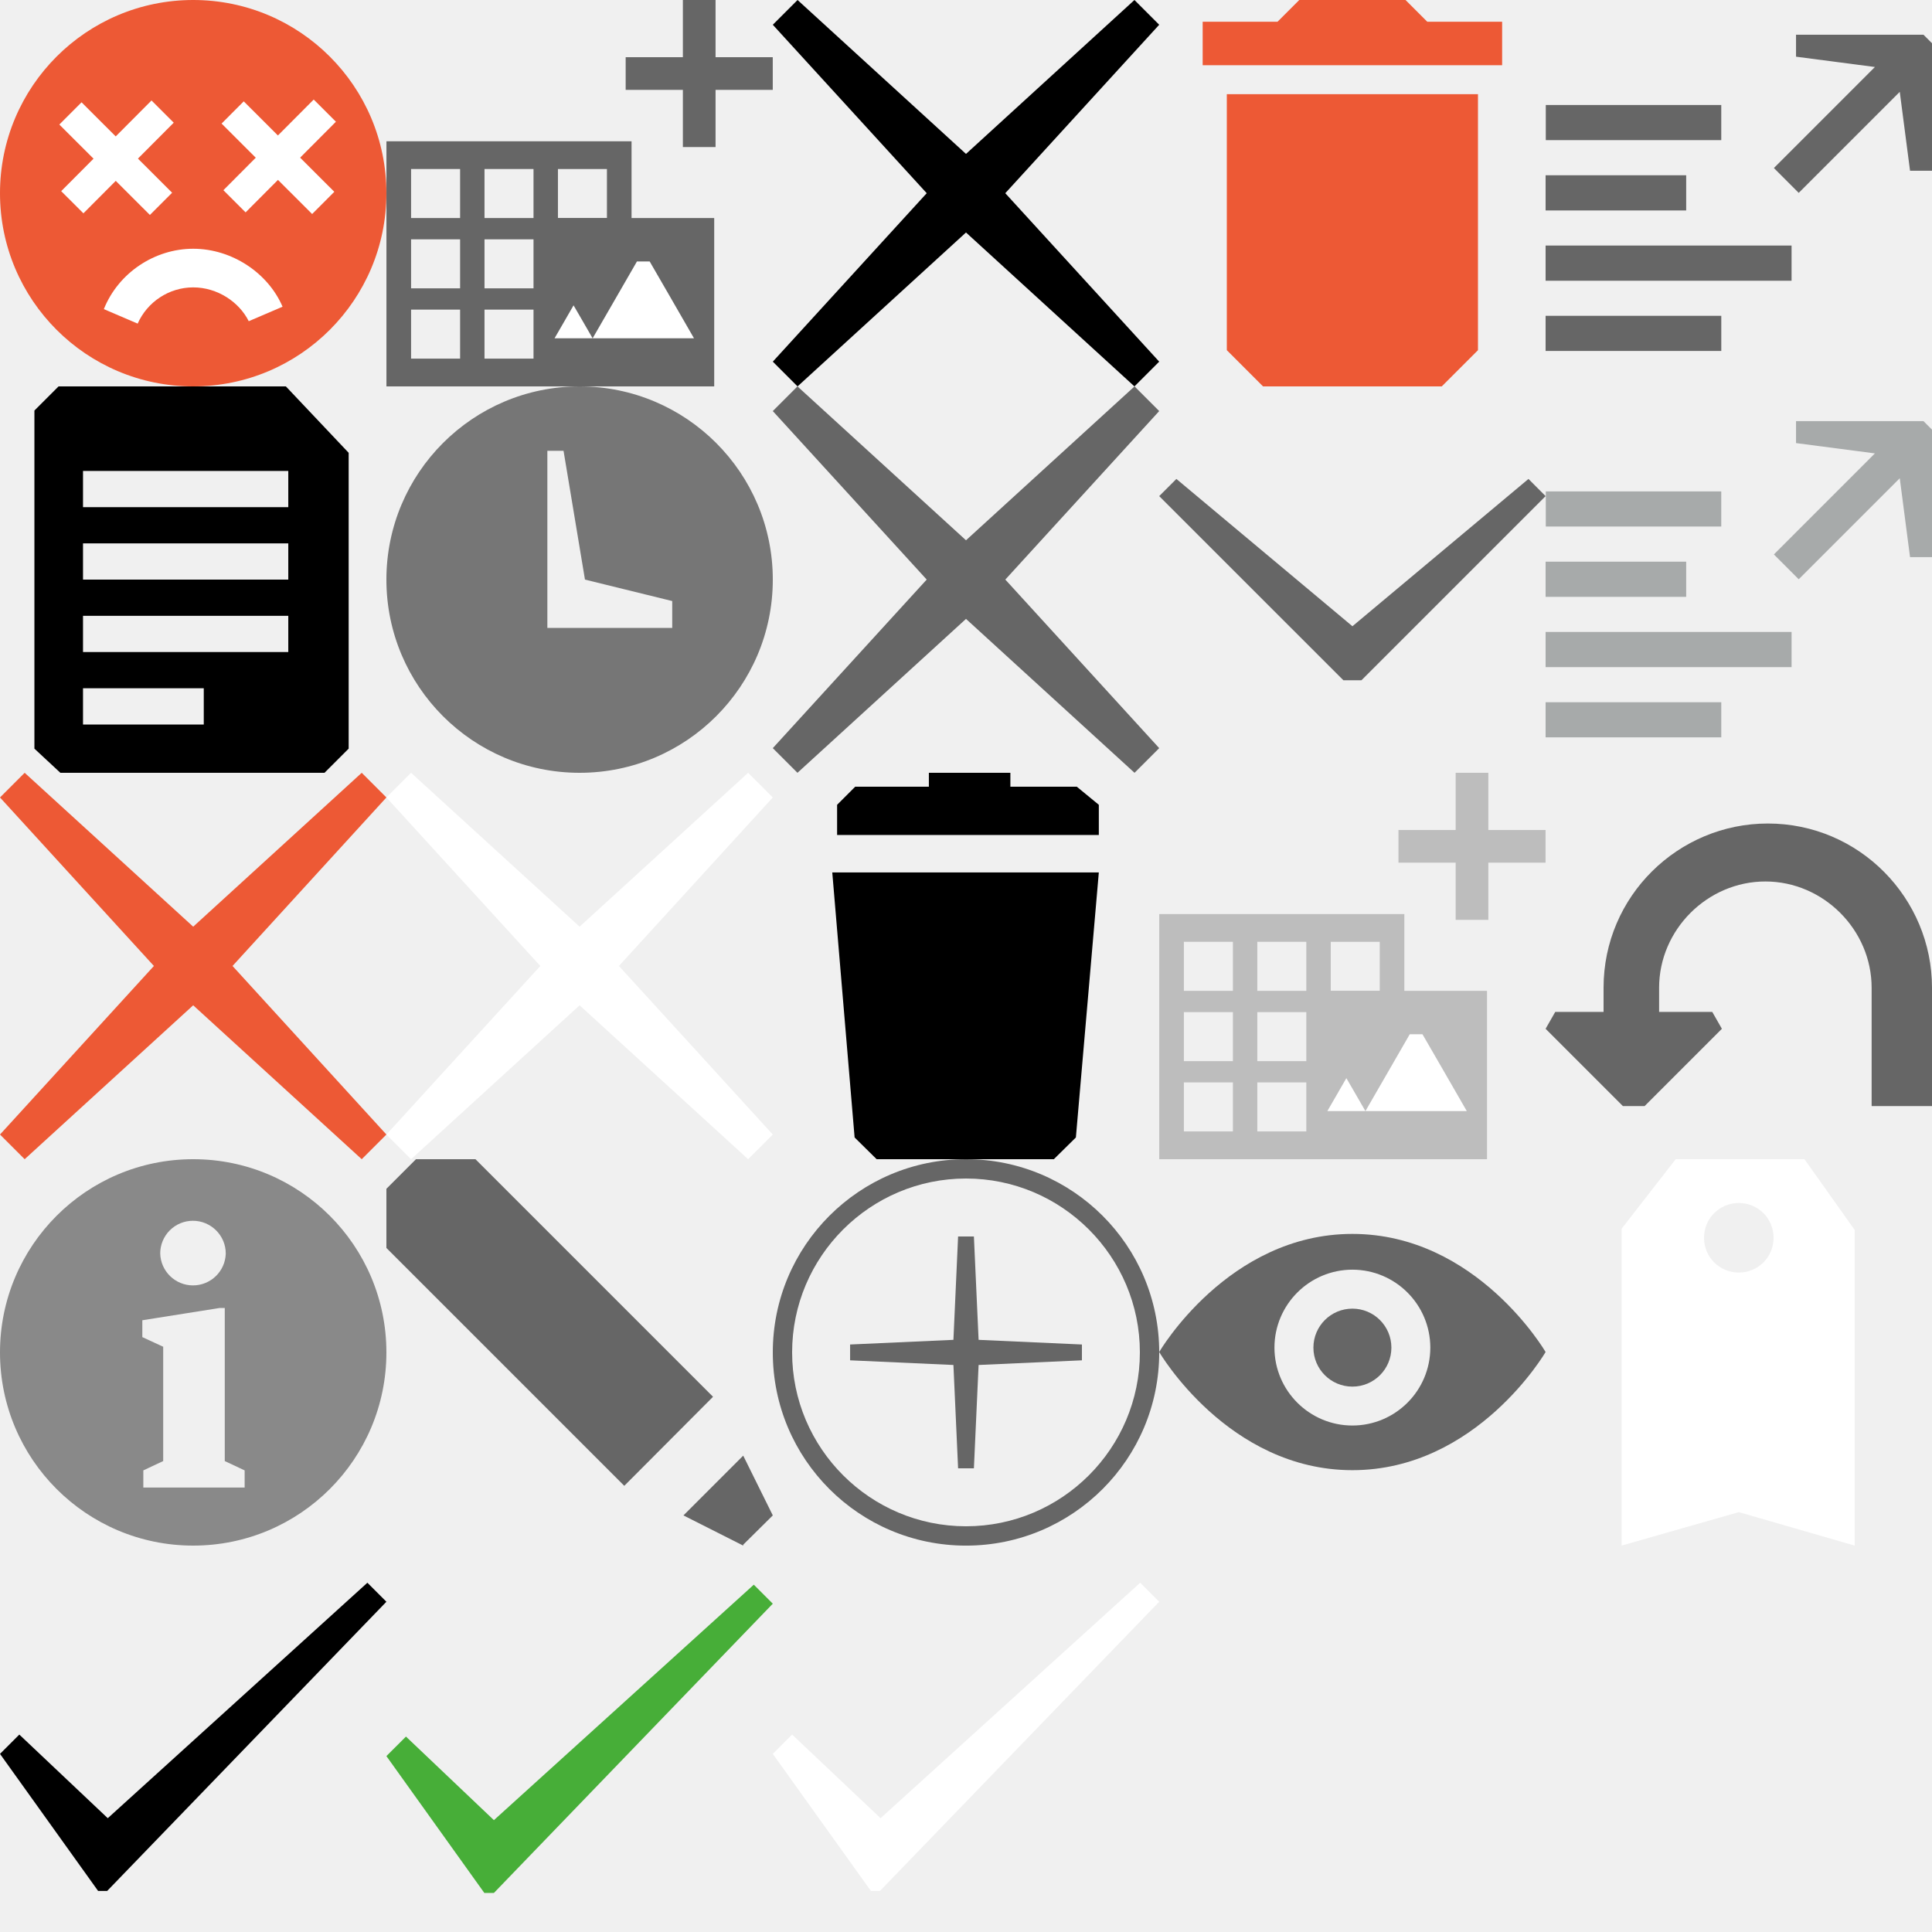
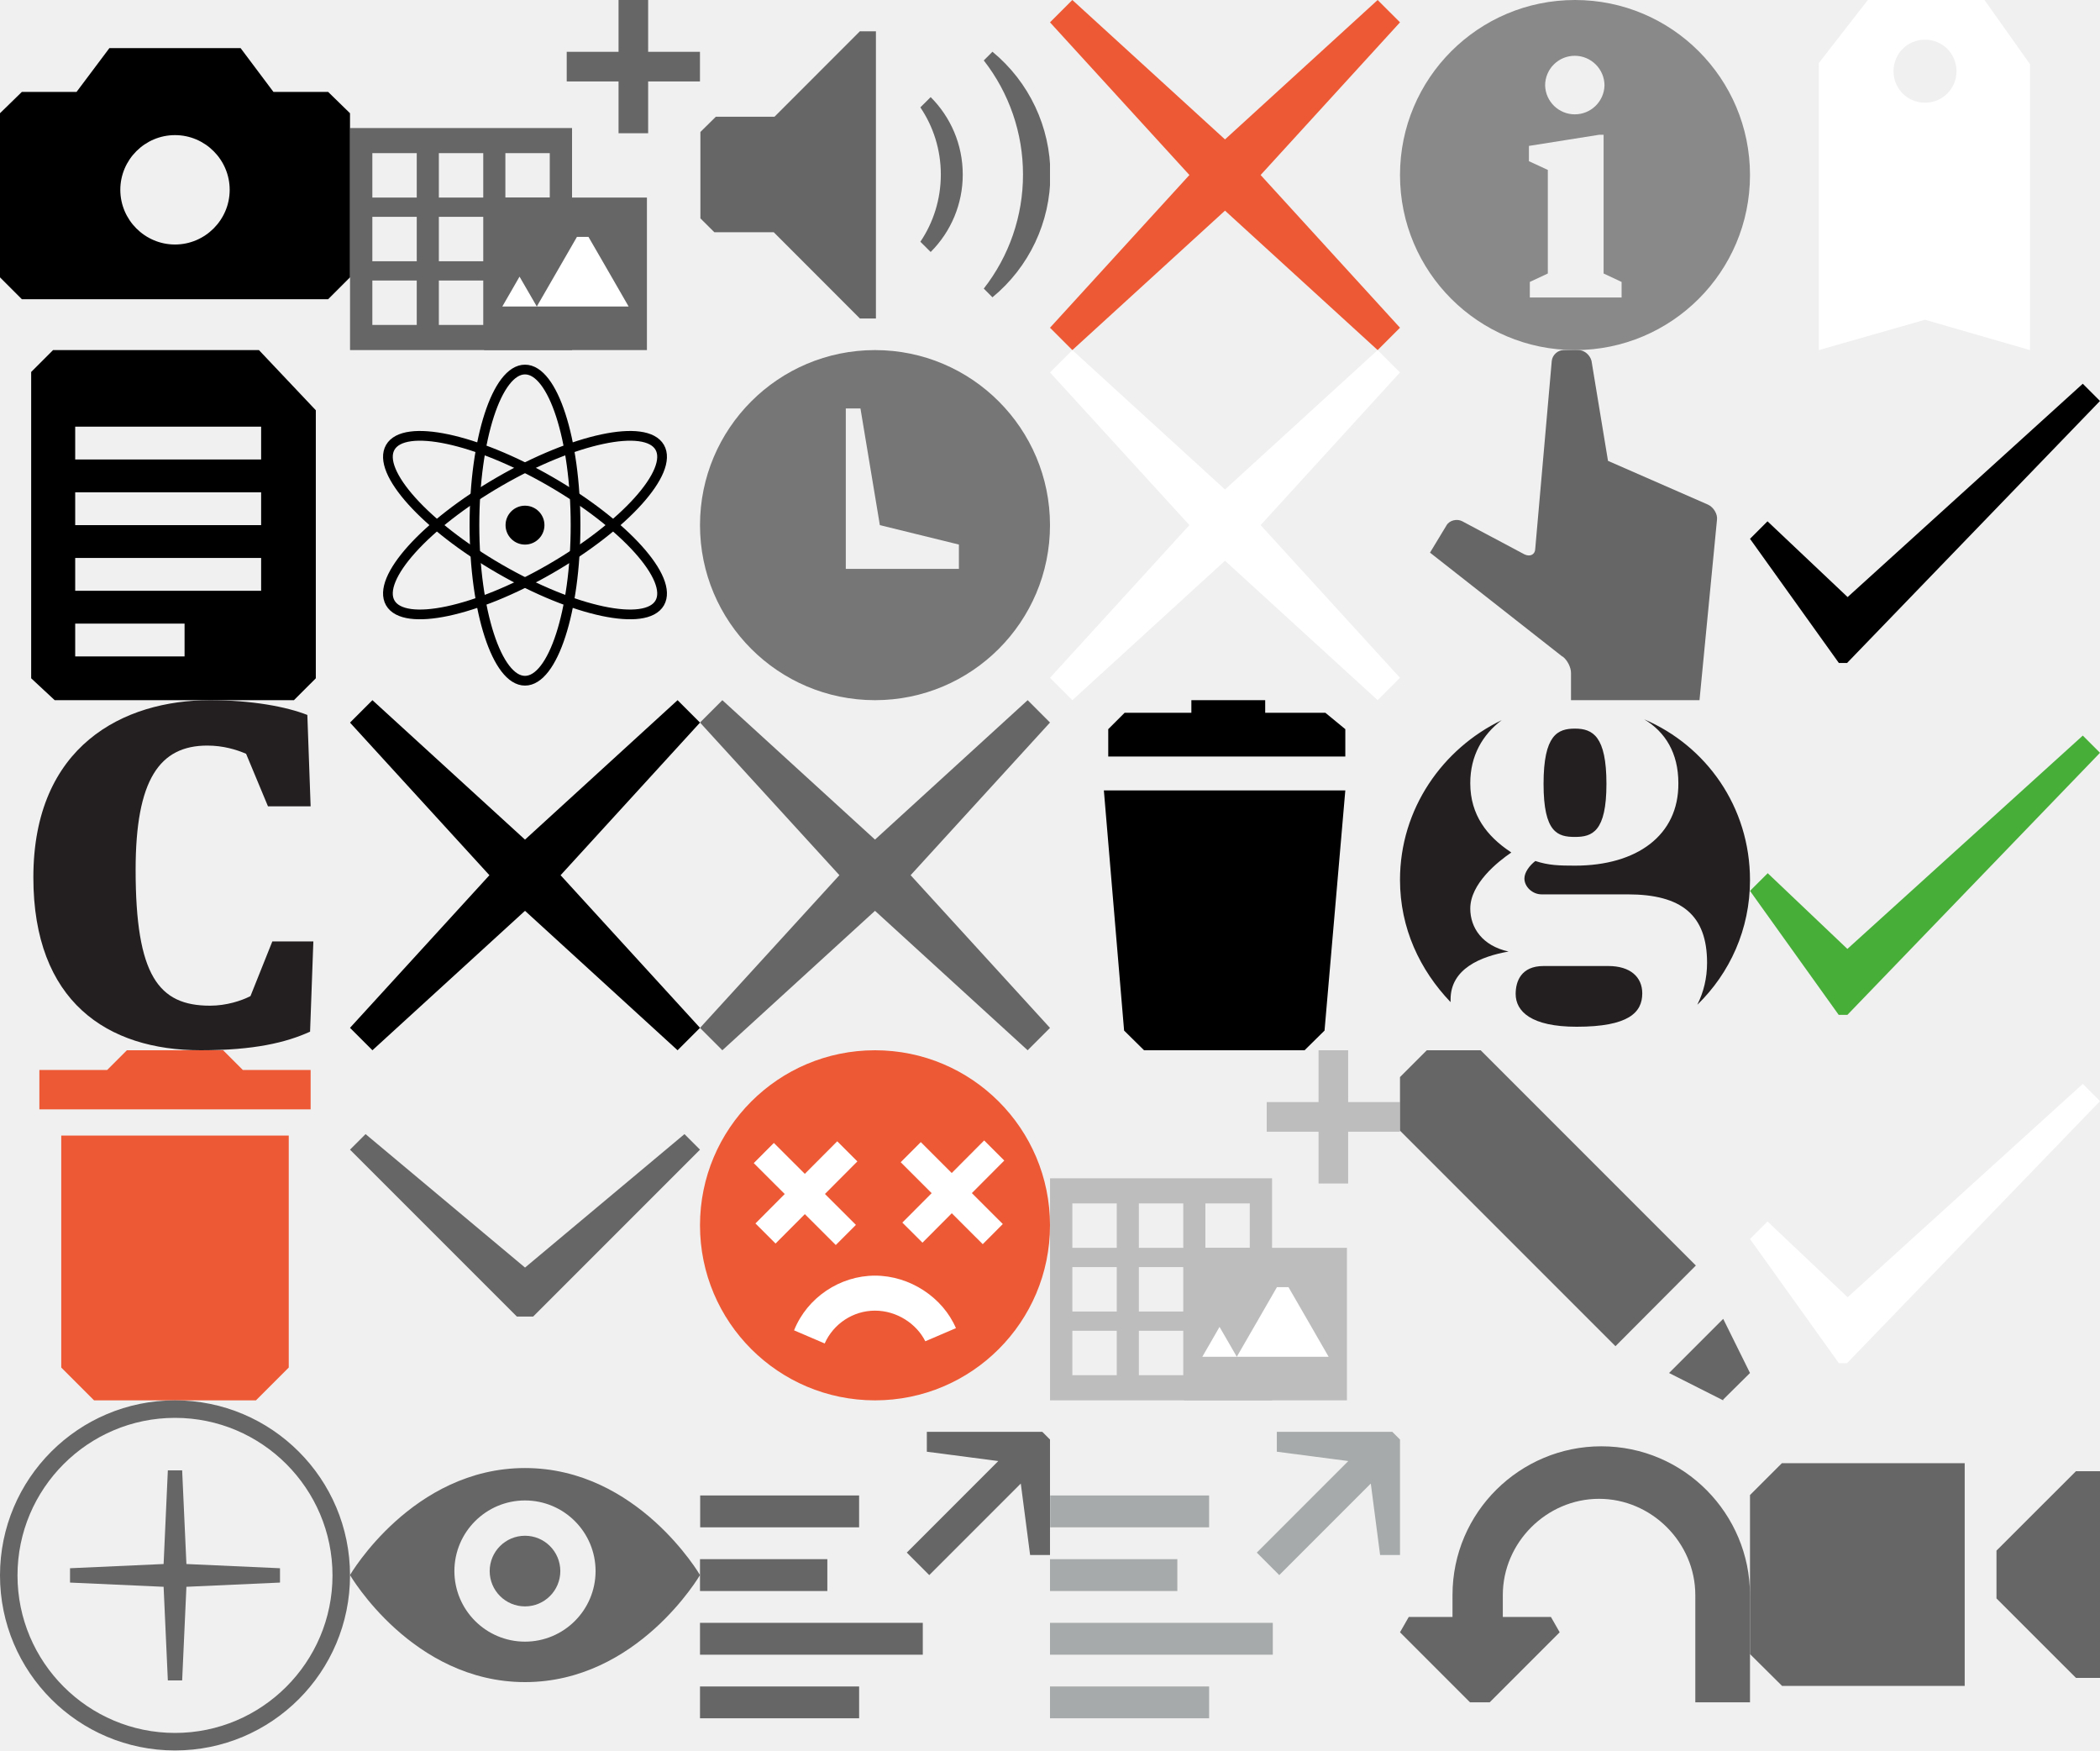
- <svg xmlns="http://www.w3.org/2000/svg" width="60" height="60" viewBox="0 0 60 60">
+ <svg xmlns="http://www.w3.org/2000/svg" width="72" height="60" viewBox="0 0 72 60">
  <view id="add-image" viewBox="12 0 12 12" />
  <svg width="12" height="12" viewBox="0 0 25 25" x="12">
    <g fill="#666">
      <path d="M15.48 3.701h9.517v2.114H15.48z" />
      <path d="M19.182 0h2.114v9.515h-2.114z" />
    </g>
    <path fill="#666" d="M.003 9.142V25h15.858V9.142H.003zm11.095 1.794h3.171v3.172h-3.171v-3.172zm-6.33 12.267H1.596v-3.171h3.172v3.171zm0-4.547H1.596v-3.171h3.172v3.171zm0-4.549H1.596v-3.172h3.172v3.172zm4.75 9.096H6.347v-3.171h3.171v3.171zm0-4.547H6.347v-3.171h3.171v3.171zm0-4.549H6.347v-3.172h3.171v3.172zm4.9 9.246h-3.47v-3.47h3.47v3.47zm0-4.547h-3.47v-3.47h3.47v3.47z" />
    <path fill="#666" d="M9.578 14.107h11.631V25H9.578z" />
    <g fill="#FFF">
      <path d="M16.211 16.915h.822l1.231 2.129 1.638 2.844h-6.559l1.641-2.844zM12.109 19.755l.617 1.064.617 1.069h-2.464l.618-1.069z" />
    </g>
  </svg>
-   <view id="add-image-grey" viewBox="36 24 12 12" />
-   <svg width="12" height="12" viewBox="0 0 25 25" x="36" y="24">
+   <view id="add-image-grey" viewBox="36 36 12 12" />
+   <svg width="12" height="12" viewBox="0 0 25 25" x="36" y="36">
    <g fill="none" fill-rule="evenodd">
      <g transform="translate(15)" fill="#BDBDBD">
        <path d="M.48 3.701h9.517v2.114H.48z" />
        <path d="M4.182 0h2.114v9.515H4.182z" />
      </g>
      <path d="M.003 9.142V25h15.858V9.142H.003zm11.095 1.794h3.171v3.172h-3.171v-3.172zm-6.33 12.267H1.596v-3.171h3.172v3.171zm0-4.547H1.596v-3.171h3.172v3.171zm0-4.549H1.596v-3.172h3.172v3.172zm4.75 9.096H6.347v-3.171h3.171v3.171zm0-4.547H6.347v-3.171h3.171v3.171zm0-4.549H6.347v-3.172h3.171v3.172zm4.9 9.246h-3.47v-3.47h3.47v3.47zm0-4.547h-3.47v-3.47h3.47v3.47z" fill="#BDBDBD" />
      <path fill="#BDBDBD" d="M9.578 14.107h11.631V25H9.578z" />
      <g transform="translate(10 16)" fill="#FFF">
        <path d="M6.211.915h.822l1.231 2.129 1.638 2.844H3.343l1.641-2.844L6.211.915zM2.109 3.755l.617 1.064.617 1.069H.879l.618-1.069.612-1.064z" />
      </g>
    </g>
  </svg>
  <view id="article" viewBox="0 12 12 12" />
  <svg width="12" height="12" viewBox="0 0 128 128" y="12">
    <path d="M94.8 0H19.4l-8 8v112l8.6 8h87.5l8-8V22L94.7 0zM67.5 112h-40v-12h40v12zm28-24h-68V76h68v12zm0-24h-68V52h68v12zm0-24h-68V28h68v12z" />
  </svg>
-   <view id="clock" viewBox="12 12 12 12" />
-   <svg width="12" height="12" viewBox="0 0 18 18" x="12" y="12">
+   <view id="atom" viewBox="12 12 12 12" />
+   <svg width="12" height="12" viewBox="0 0 180 180" x="12" y="12">
+     <g stroke-width="5" fill="none" stroke="#000">
+       <ellipse cx="90" cy="90" rx="26" ry="80" />
+       <ellipse cx="90" cy="90" rx="80" ry="26" transform="rotate(30 90 90)" />
+       <ellipse cx="90" cy="90" rx="80" ry="26" transform="rotate(-30 90 90)" />
+     </g>
+     <circle cx="90" cy="90" r="10" />
+   </svg>
+   <view id="audio" viewBox="24 0 12 12" />
+   <svg width="12" height="12" viewBox="0 0 14 14" x="24">
+     <path fill="#666" d="M6.396 1.251L2.979 4.669H.633l-.617.609v3.454l.559.556h2.376l3.446 3.449h.64V1.253zM12.92 6.979a7.389 7.389 0 0 1-1.569 4.562l.347.348a6.352 6.352 0 0 0 2.318-4.91 6.354 6.354 0 0 0-2.318-4.91l-.347.348a7.397 7.397 0 0 1 1.569 4.562zM9.633 6.979c0 .993-.301 1.923-.818 2.688l.412.41a4.365 4.365 0 0 0 1.283-3.098c0-1.208-.49-2.303-1.283-3.096l-.413.411c.518.766.819 1.691.819 2.685z" />
+   </svg>
+   <view id="clock" viewBox="24 12 12 12" />
+   <svg width="12" height="12" viewBox="0 0 18 18" x="24" y="12">
    <path d="M9 0C4.031 0 0 4.032 0 9c0 4.97 4.031 9 9 9s9-4.03 9-9c0-4.968-4.031-9-9-9zm4.315 11.25H7.498V3h.754l.998 6 4.065.999v1.251z" fill="#767676" fill-rule="evenodd" />
  </svg>
-   <view id="cross" viewBox="24 0 12 12" />
-   <svg width="12" height="12" viewBox="0 0 128 128" x="24">
+   <view id="composer" viewBox="0 24 12 12" />
+   <svg width="12" height="12" viewBox="0 0 128 128" y="24">
+     <path fill="#231F20" d="M12.2 64.8C12.2 16.6 45.2 0 76.8 0c15.3 0 28 2.4 35.6 5.4l1.2 33.4H98l-8-19.2c-3.5-1.5-8.3-3-14.2-3C58.4 16.6 49.6 29 49.6 62c0 38.7 8.4 49.7 27.2 49.7 6 0 11.5-1.8 14.8-3.5l8-20h15l-1.2 33c-8.8 4-20.5 6.8-40 6.8-34.2 0-61.2-17.8-61.2-63.2z" />
+   </svg>
+   <view id="cross" viewBox="12 24 12 12" />
+   <svg width="12" height="12" viewBox="0 0 128 128" x="12" y="24">
    <path d="M0 119.8l8.2 8.2 62.6-57.2L128 8.2 119.8 0 57.2 57.2zm119.8 8.2l8.2-8.2-57.2-62.6L8.2 0 0 8.2l57.2 62.6z" />
  </svg>
-   <view id="cross-grey" viewBox="24 12 12 12" />
-   <svg width="12" height="12" viewBox="1.5 1.5 13 13" x="24" y="12">
+   <view id="cross-grey" viewBox="24 24 12 12" />
+   <svg width="12" height="12" viewBox="1.5 1.5 13 13" x="24" y="24">
    <path fill="#666" d="M14.5 2.33l-.83-.83L8 6.677 2.33 1.5l-.83.83 5.178 5.669L1.5 13.67l.83.83L8 9.322l5.67 5.178.83-.83-5.177-5.671z" />
  </svg>
-   <view id="cross-red" viewBox="0 24 12 12" />
-   <svg width="12" height="12" viewBox="1.5 1.5 13 13" y="24">
+   <view id="cross-red" viewBox="36 0 12 12" />
+   <svg width="12" height="12" viewBox="1.5 1.5 13 13" x="36">
    <path fill="#ED5935" d="M14.5 2.33l-.83-.83L8 6.677 2.33 1.5l-.83.83 5.178 5.669L1.5 13.67l.83.83L8 9.322l5.67 5.178.83-.83-5.177-5.671z" />
  </svg>
-   <view id="cross-white" viewBox="12 24 12 12" />
-   <svg width="12" height="12" viewBox="1.5 1.5 13 13" x="12" y="24">
+   <view id="cross-white" viewBox="36 12 12 12" />
+   <svg width="12" height="12" viewBox="1.5 1.5 13 13" x="36" y="12">
    <path fill="#FFF" d="M14.5 2.33l-.83-.83L8 6.677 2.33 1.5l-.83.83 5.178 5.669L1.5 13.67l.83.83L8 9.322l5.67 5.178.83-.83-5.177-5.671z" />
  </svg>
-   <view id="delete" viewBox="24 24 12 12" />
-   <svg width="12" height="12" viewBox="0 0 128 128" x="24" y="24">
+   <view id="delete" viewBox="36 24 12 12" />
+   <svg width="12" height="12" viewBox="0 0 128 128" x="36" y="24">
    <path d="M100.7 4.6h-22V0h-27v4.6H27.3l-6 6v10H108v-10zM64 33H19.7l7.4 87.8 7.3 7.2h58.7l7.3-7.2L108 33z" />
  </svg>
-   <view id="delete-red" viewBox="36 0 12 12" />
-   <svg width="12" height="12" viewBox="0 0 16 16" x="36">
+   <view id="delete-red" viewBox="0 36 12 12" />
+   <svg width="12" height="12" viewBox="0 0 16 16" y="36">
    <path fill="#ED5935" d="M2.8 14.5L4.3 16h7.4l1.5-1.5V3.9H2.8v10.6zM14.2.9h-3.1l-.9-.9H5.8l-.9.9H1.8v1.8h12.4V.9z" />
  </svg>
-   <view id="down-arrow" viewBox="36 12 12 12" />
-   <svg width="12" height="12" viewBox="0 0 14 14" x="36" y="12">
+   <view id="down-arrow" viewBox="12 36 12 12" />
+   <svg width="12" height="12" viewBox="0 0 14 14" x="12" y="36">
    <path fill="#666" d="M13.379 3.353L7.001 8.69.623 3.353 0 3.975l5.757 5.756.917.917h.653l.917-.917L14 3.975z" />
  </svg>
-   <view id="failed-face-red" viewBox="0 0 12 12" />
-   <svg width="12" height="12" viewBox="0 0 16 16">
+   <view id="failed-face-red" viewBox="24 36 12 12" />
+   <svg width="12" height="12" viewBox="0 0 16 16" x="24" y="36">
    <circle fill="#ED5935" cx="8" cy="8" r="8" />
    <g fill="#FFF">
      <path d="M3.377 4.236l3.75 3.745-.92.92-3.75-3.744z" />
      <path d="M6.274 4.16l.92.92-3.74 3.753-.92-.918z" />
    </g>
    <g fill="#FFF">
      <path d="M10.093 4.197l3.75 3.745-.918.92-3.75-3.745z" />
      <path d="M12.99 4.122l.92.918-3.74 3.754-.92-.918z" />
    </g>
    <path fill="#FFF" d="M5.7 13.4l-1.4-.6c.6-1.5 2.1-2.5 3.7-2.5s3.1 1 3.7 2.4l-1.4.6c-.4-.8-1.3-1.4-2.3-1.4-1 0-1.9.6-2.3 1.5z" />
  </svg>
-   <view id="info-grey" viewBox="0 36 12 12" />
-   <svg width="12" height="12" viewBox="0 0 14 14" y="36">
+   <view id="gallery" viewBox="0 0 12 12" />
+   <svg width="12" height="12" viewBox="0 0 128 128">
+     <path d="M120 33.6h-20l-12-16H40l-12 16H8l-8 7.8v60l8 8h112l8-8v-60l-8-7.8zM64 89.4c-11 0-20-9-20-20s9-20 20-20 20 9 20 20-9 20-20 20z" />
+   </svg>
+   <view id="info-grey" viewBox="48 0 12 12" />
+   <svg width="12" height="12" viewBox="0 0 14 14" x="48">
    <path fill="#898989" d="M7 0a7 7 0 1 0 0 14A7 7 0 0 0 7 0zm-.008 2.231c.648 0 1.188.529 1.188 1.188a1.188 1.188 0 0 1-2.375 0 1.184 1.184 0 0 1 1.187-1.188zm1.871 9.665h-3.67v-.621l.72-.338V6.795l-.756-.349v-.611l2.807-.445h.18v5.547l.72.338v.621z" />
  </svg>
-   <view id="pen" viewBox="12 36 12 12" />
-   <svg width="12" height="12" viewBox="0 0 128 128" x="12" y="36">
+   <view id="interactive" viewBox="48 12 12 12" />
+   <svg width="12" height="12" viewBox="0 0 14 14" x="48" y="12">
+     <path fill="#666" d="M6.5 12.25c.2.15.34.44.34.66V14h5.14l.7-7.22c.03-.22-.14-.5-.36-.6l-4-1.75-.66-4C7.6.2 7.38 0 7.14 0h-.6c-.23 0-.45.2-.47.44l-.66 7.5c0 .23-.2.34-.43.23l-2.5-1.33c-.2-.1-.5-.04-.62.17L1.2 8.1l5.3 4.16z" />
+   </svg>
+   <view id="live-site" viewBox="48 24 12 12" />
+   <svg width="12" height="12" viewBox="0 0 128 128" x="48" y="24">
+     <path fill="#231F20" d="M25.7 30.4c0 11.6 6.2 19.4 14.6 25l.4.3c-5 3.4-15 11.4-15 20.5 0 7 4.4 13.6 14 15.7-10.2 1.8-21.2 6.3-21.2 17.5v1C7.3 98.7 0 83.4 0 65.7c0-26 15.6-48 37.2-58.4-7 5.3-11.5 13-11.5 23zm50.5 66.8c8 0 12.4 4 12.4 10 0 7-5 12.2-24 12.2-16.6 0-22.3-5.6-22.3-12 0-4.6 2-10.2 10.2-10.2h23.7zm32.6 14c2.2-4.4 3.5-9.5 3.5-15.2 0-17.4-9.3-25-29-25H51.8c-3.4 0-6.3-2.8-6.3-5.8 0-2.2 1.8-4.7 4-6.4 4.8 1.6 8.8 1.7 14.5 1.7 22.5 0 38-11 37.8-30.2 0-11-4.8-18.7-12.5-23.3C112 16.7 128 39 128 65.8c0 18-7.4 34-19.2 45.5zM64 50c-6.3 0-11.5-1.5-11.5-19.4 0-18 5.2-20.2 11.5-20.2 6.5 0 11.5 2.8 11.5 20.2C75.5 48.1 70.3 50 64 50z" />
+   </svg>
+   <view id="pen" viewBox="48 36 12 12" />
+   <svg width="12" height="12" viewBox="0 0 128 128" x="48" y="36">
    <path fill="#666" d="M0 29.4V9.8L9.8 0h19.7l78.7 78.7-29.4 29.5L0 29.4zM118.2 128l-19.8-10 19.8-19.8L128 118l-9.8 9.7z" />
  </svg>
-   <view id="plus" viewBox="24 36 12 12" />
-   <svg width="12" height="12" viewBox="0 0 18 18" x="24" y="36">
+   <view id="plus" viewBox="0 48 12 12" />
+   <svg width="12" height="12" viewBox="0 0 18 18" y="48">
    <path fill="#666" d="M9 .9c4.467 0 8.1 3.634 8.1 8.1 0 4.467-3.633 8.1-8.099 8.1S.9 13.467.9 9C.9 4.534 4.534.9 9 .9M9 0a9 9 0 1 0 .001 18.001A9 9 0 0 0 9 0z" />
    <path fill="#666" d="M14.4 8.632l-4.813-.217L9.368 3.6h-.736l-.218 4.815-4.813.217v.737l4.813.217.218 4.814h.736l.219-4.814 4.813-.217z" />
  </svg>
-   <view id="preview-eye" viewBox="36 36 12 12" />
-   <svg width="12" height="12" viewBox="0 0 20 20" x="36" y="36">
+   <view id="preview-eye" viewBox="12 48 12 12" />
+   <svg width="12" height="12" viewBox="0 0 20 20" x="12" y="48">
    <path fill="#666" d="M10 3.867C3.561 3.867 0 9.98 0 9.98s3.561 6.116 10 6.116S20 9.98 20 9.98s-3.561-6.113-10-6.113zm0 9.918a4.038 4.038 0 0 1-4.035-4.032A4.04 4.04 0 0 1 10 5.718a4.038 4.038 0 0 1 4.033 4.035A4.036 4.036 0 0 1 10 13.785z" />
    <circle fill="#666" cx="10" cy="9.753" r="2.018" />
  </svg>
-   <view id="publish" viewBox="48 0 12 12" />
-   <svg width="12" height="12" viewBox="0 0 18 18" x="48">
+   <view id="publish" viewBox="24 48 12 12" />
+   <svg width="12" height="12" viewBox="0 0 18 18" x="24" y="48">
    <g fill="#666">
      <path d="M0 8.166h6.549v1.638H0zM0 14.711h8.184v1.637H0zM0 11.439h11.458v1.639H0zM.009 4.891h8.174v1.637H.009zM15.34 3.121l-4.705 4.706 1.156 1.158 4.707-4.707.479 3.675H18V2.015l-.396-.397h-5.938v1.023z" />
    </g>
  </svg>
-   <view id="publish-disabled" viewBox="48 12 12 12" />
-   <svg width="12" height="12" viewBox="0 0 18 18" x="48" y="12">
+   <view id="publish-disabled" viewBox="36 48 12 12" />
+   <svg width="12" height="12" viewBox="0 0 18 18" x="36" y="48">
    <g fill="#A7AAAA">
      <path d="M0 8.166h6.549v1.639H0zM0 14.711h8.184v1.637H0zM0 11.439h11.458v1.639H0zM.009 4.891h8.174v1.637H.009zM15.34 3.121l-4.705 4.706 1.156 1.158 4.707-4.707.479 3.675H18V2.015l-.396-.397h-5.938v1.023z" />
    </g>
  </svg>
-   <view id="rollback-grey" viewBox="48 24 12 12" />
-   <svg width="12" height="12" viewBox="0 0 16 16" x="48" y="24">
+   <view id="rollback-grey" viewBox="48 48 12 12" />
+   <svg width="12" height="12" viewBox="0 0 16 16" x="48" y="48">
    <path fill="#666" d="M6.9 9.9H.4l-.4.7 3.2 3.2h.9l3.2-3.2" />
    <path fill="#666" d="M9.2 2.1c-3.7 0-6.8 3-6.8 6.8v2.2h2.3V8.9c0-2.4 2-4.4 4.4-4.4 2.4 0 4.4 2 4.4 4.4v4.9H16V8.9c0-3.7-3-6.8-6.8-6.8z" />
  </svg>
-   <view id="tag-white-30" viewBox="48 36 12 12" />
-   <svg width="12" height="12" viewBox="0 0 30 30" x="48" y="36">
+   <view id="tag-white-30" viewBox="60 0 12 12" />
+   <svg width="12" height="12" viewBox="0 0 30 30" x="60">
    <path fill="#FFF" d="M20.1 0h-10L5.9 5.4V30l9.1-2.6 9 2.6V5.5L20.1 0zM15 8.8c-1.5 0-2.7-1.2-2.7-2.7 0-1.5 1.2-2.7 2.7-2.7 1.5 0 2.7 1.2 2.7 2.7 0 1.5-1.2 2.7-2.7 2.7z" />
  </svg>
-   <view id="tick" viewBox="0 48 12 12" />
-   <svg width="12" height="12" viewBox="0 0 128 128" y="48">
+   <view id="tick" viewBox="60 12 12 12" />
+   <svg width="12" height="12" viewBox="0 0 128 128" x="60" y="12">
    <path d="M128 18.6l-6.3-6.3-86 78L6.4 62.6 0 69l32.5 45.4h3z" />
  </svg>
-   <view id="tick-green" viewBox="12 48 12 12" />
-   <svg width="12" height="12" viewBox="1.5 1.5 13 13" x="12" y="48">
+   <view id="tick-green" viewBox="60 24 12 12" />
+   <svg width="12" height="12" viewBox="1.5 1.5 13 13" x="60" y="24">
    <path fill="#47AE38" d="M14.5 3.454l-.639-.639-8.744 7.922-2.959-2.812-.658.657 3.295 4.604h.322z" />
  </svg>
-   <view id="tick-selected" viewBox="24 48 12 12" />
-   <svg width="12" height="12" viewBox="0 0 128 128" x="24" y="48">
+   <view id="tick-selected" viewBox="60 36 12 12" />
+   <svg width="12" height="12" viewBox="0 0 128 128" x="60" y="36">
    <path fill="#FFF" d="M128 18.6l-6.3-6.3-86 78L6.4 62.6 0 69l32.5 45.4h3z" />
  </svg>
+   <view id="video" viewBox="60 48 12 12" />
+   <svg width="12" height="12" viewBox="0 0 14 14" x="60" y="48">
+     <g fill="#666">
+       <path d="M1.274 2.514L0 3.787v6.359l1.282 1.273h7.306V2.514zM13.039 2.833l-3.18 3.176v1.912l3.18 3.178H14V2.833z" />
+     </g>
+   </svg>
</svg>
